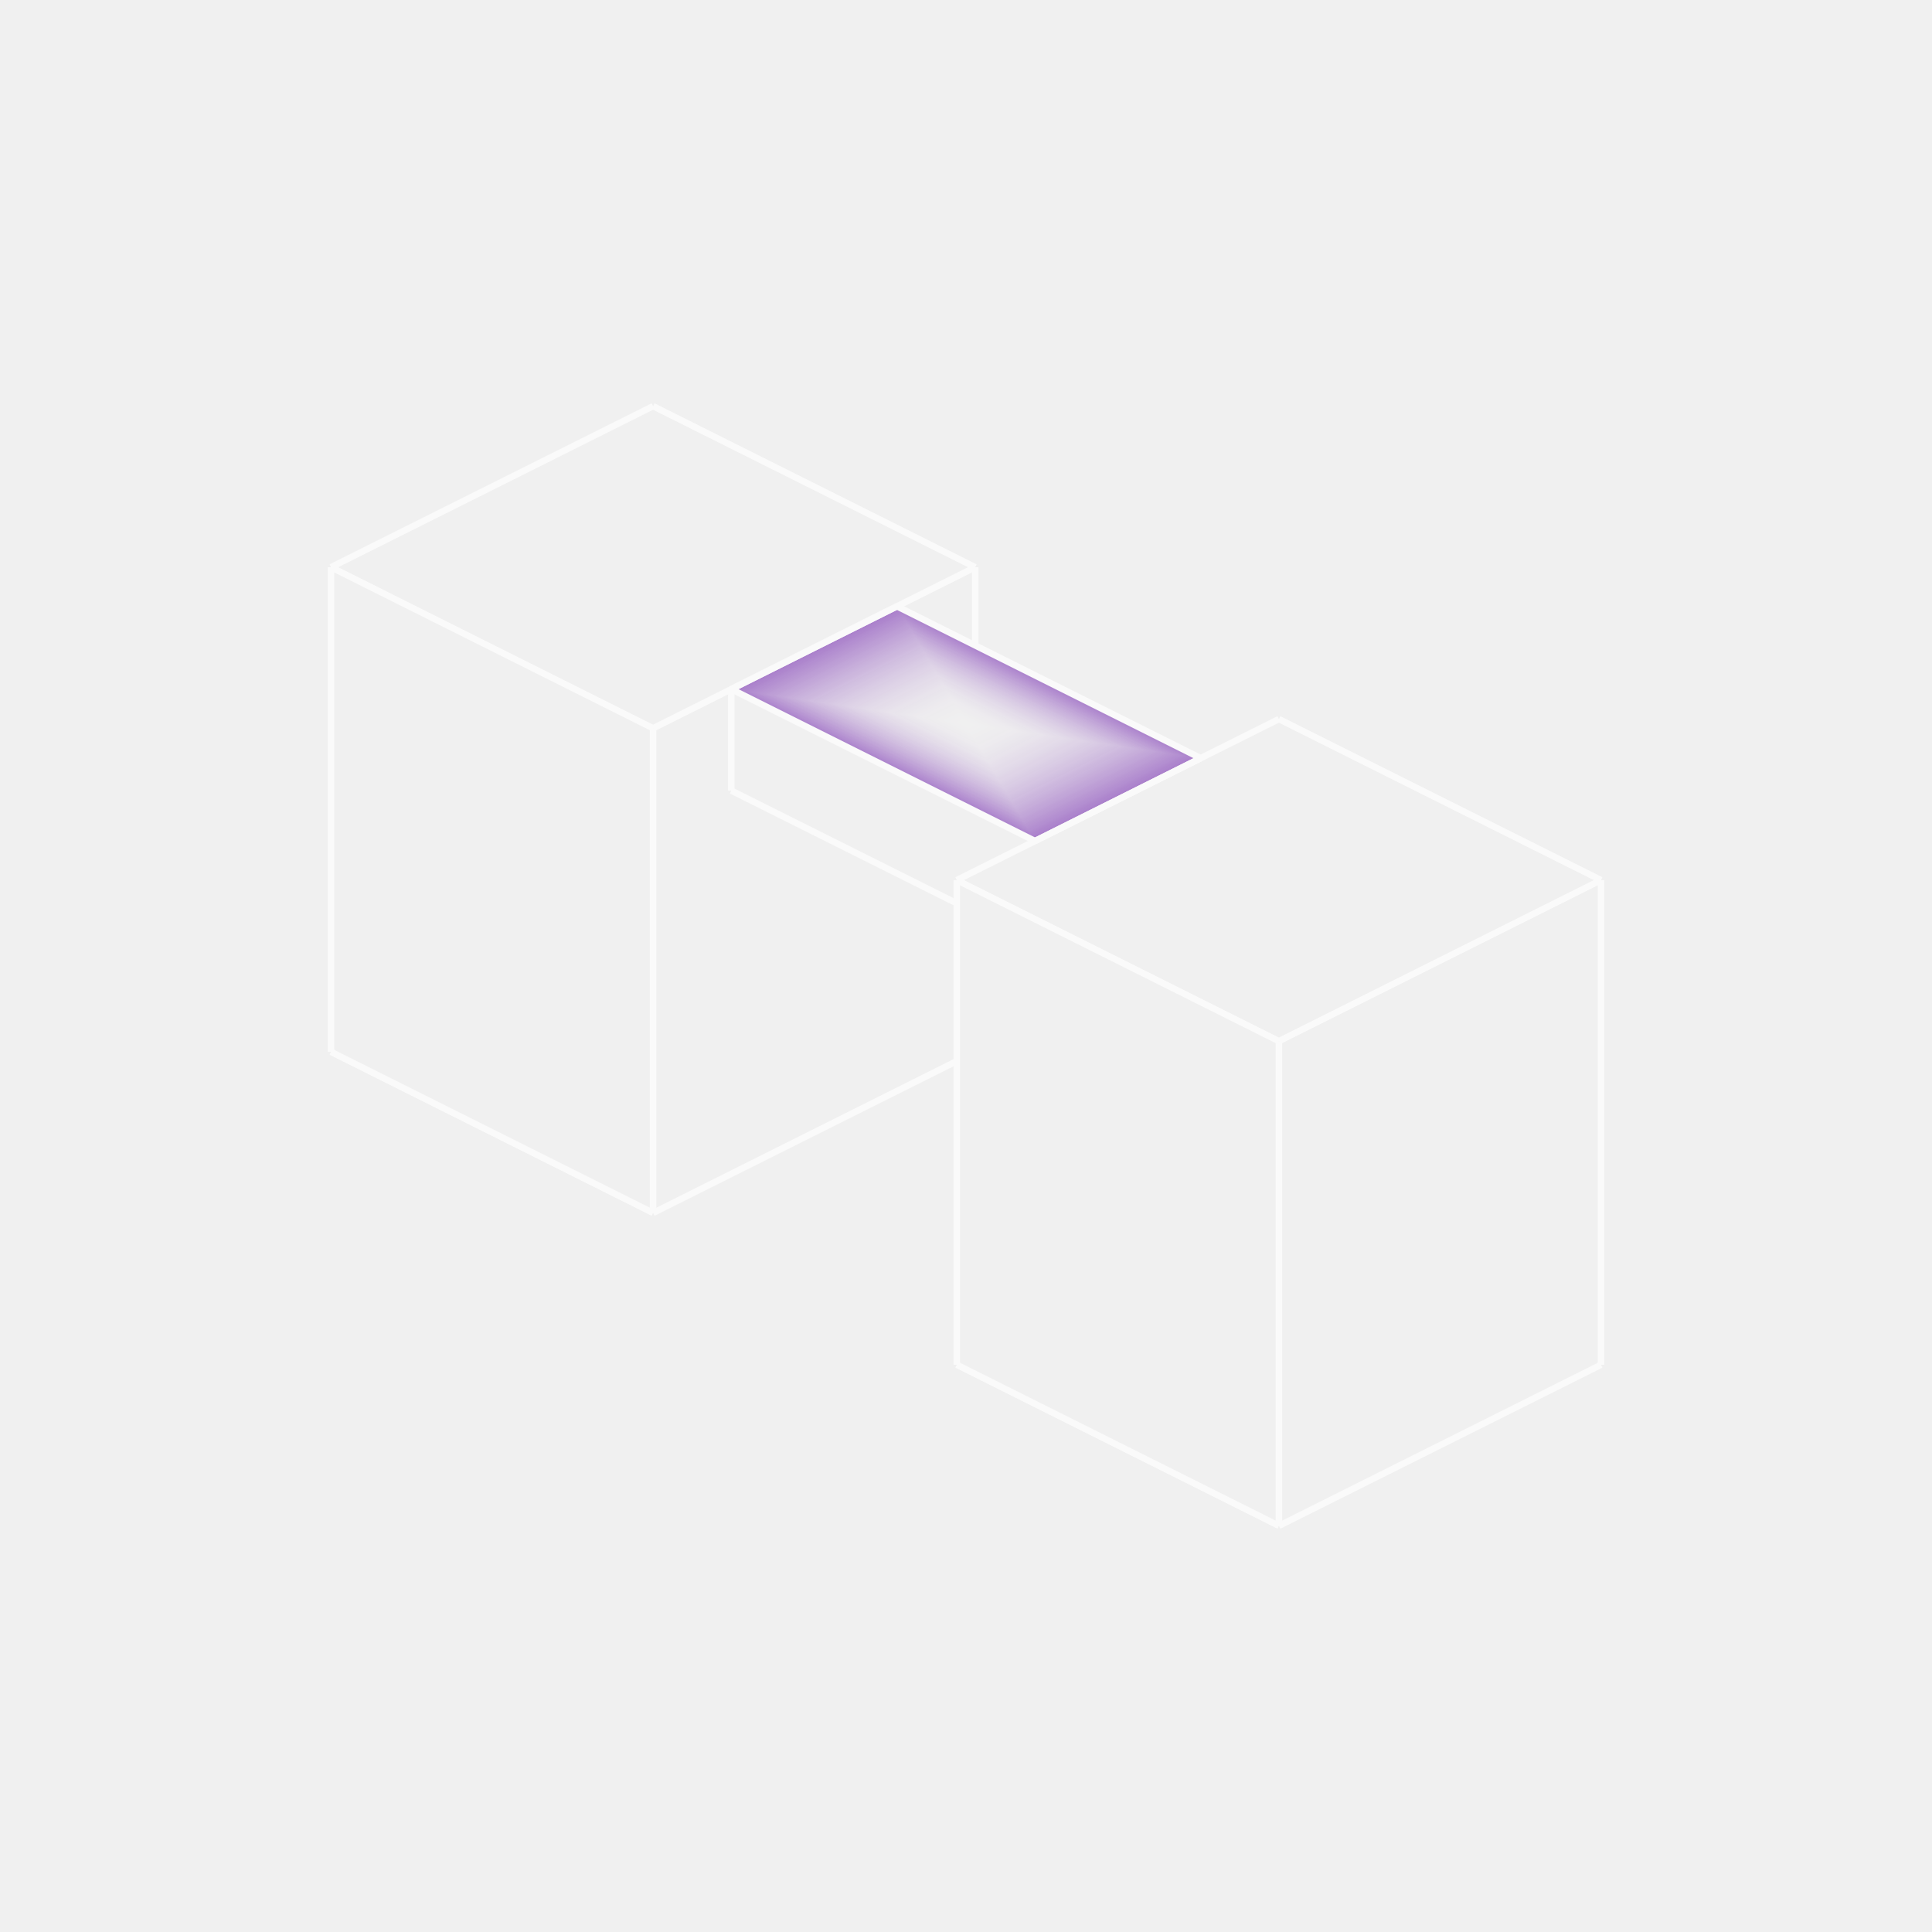
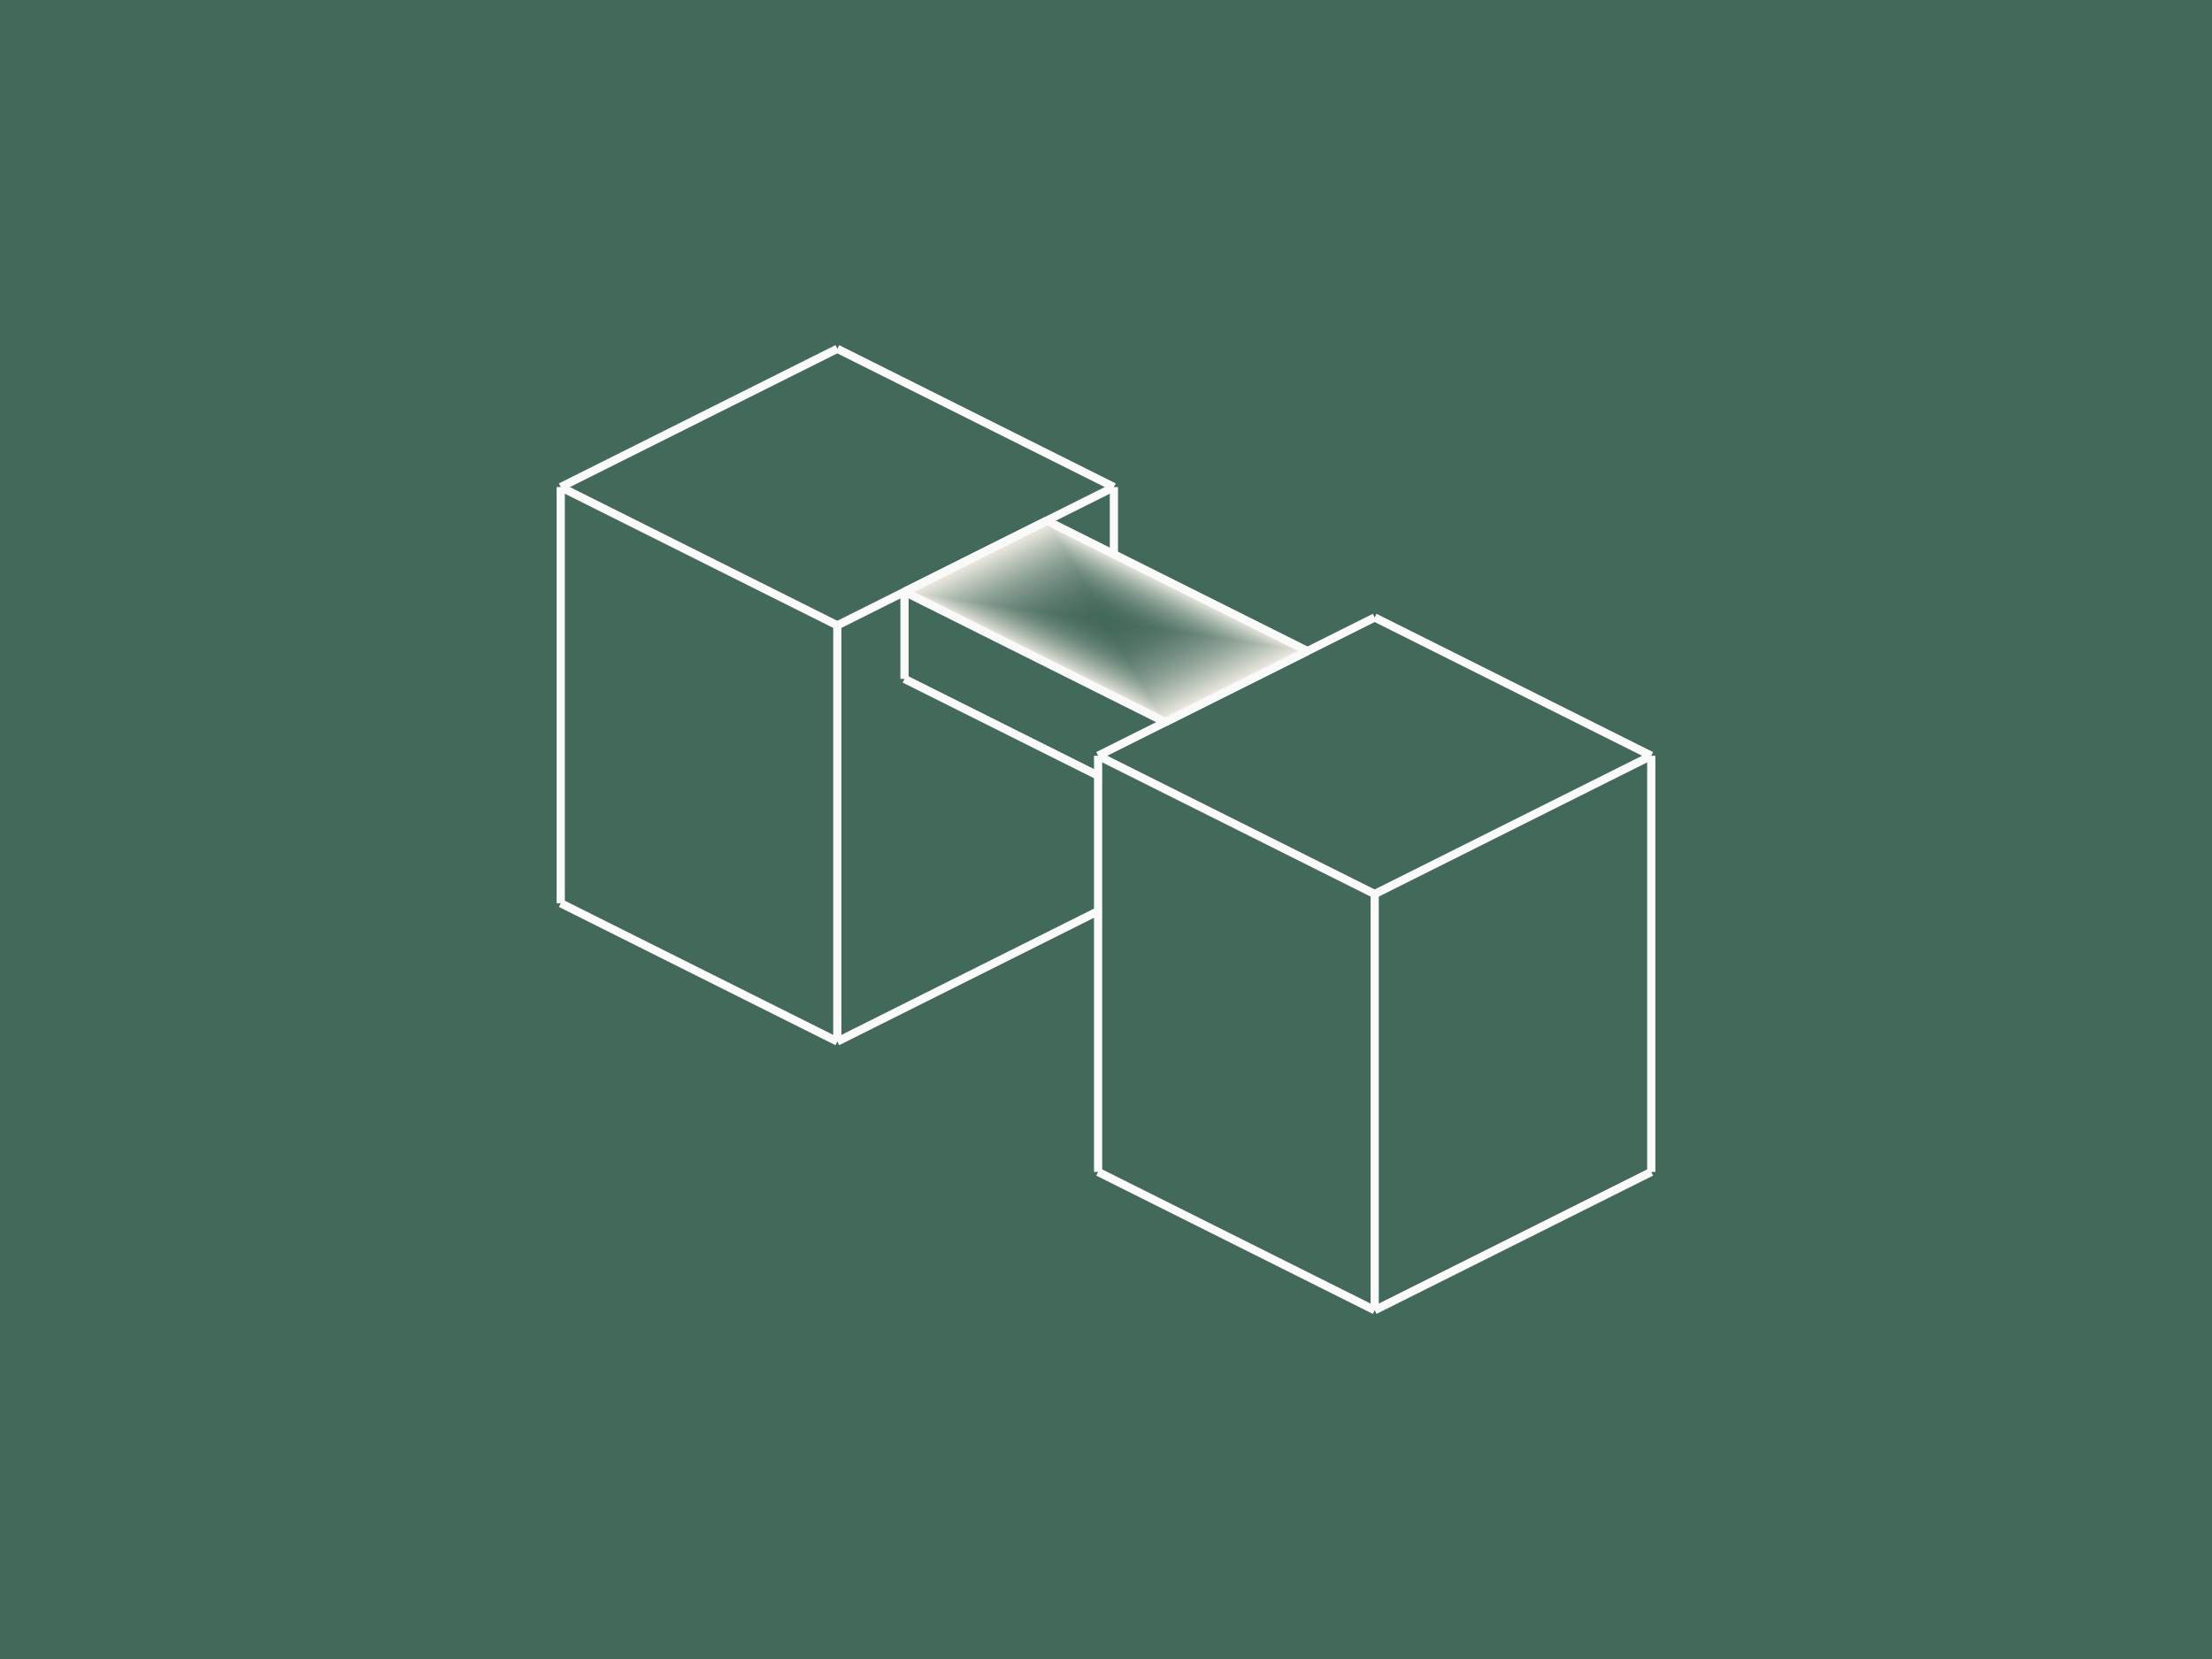
- <svg xmlns="http://www.w3.org/2000/svg" width="384" height="384" viewBox="0 0 384 384" data-projection="orthographic" data-hidden-runs="0" data-visible-runs="24">
-   <defs>
-     <mask id="iris-0" maskUnits="userSpaceOnUse" x="0" y="0" width="384" height="384" style="mask-type:luminance">
-       <path d="M178.281 120.514L145.357 136.976L205.719 167.157L238.643 150.694Z" fill="white" fill-rule="evenodd" />
-       <path d="M178.424 120.757L145.843 137.047L205.576 166.914L238.157 150.623Z" fill="rgb(250,250,250)" />
-       <path d="M178.567 121L146.329 137.119L205.433 166.671L237.671 150.552Z" fill="rgb(244,244,244)" />
-       <path d="M178.71 121.243L146.815 137.19L205.29 166.428L237.185 150.48Z" fill="rgb(239,239,239)" />
-       <path d="M178.853 121.485L147.301 137.262L205.147 166.185L236.699 150.409Z" fill="rgb(234,234,234)" />
-       <path d="M178.996 121.728L147.786 137.333L205.004 165.942L236.214 150.337Z" fill="rgb(229,229,229)" />
-       <path d="M179.139 121.971L148.272 137.405L204.861 165.699L235.728 150.266Z" fill="rgb(224,224,224)" />
-       <path d="M179.282 122.214L148.758 137.476L204.718 165.456L235.242 150.194Z" fill="rgb(219,219,219)" />
-       <path d="M179.425 122.457L149.244 137.548L204.575 165.213L234.756 150.123Z" fill="rgb(214,214,214)" />
-       <path d="M179.568 122.7L149.73 137.619L204.432 164.97L234.27 150.051Z" fill="rgb(209,209,209)" />
-       <path d="M179.711 122.943L150.216 137.69L204.289 164.727L233.784 149.98Z" fill="rgb(205,205,205)" />
-       <path d="M179.853 123.186L150.702 137.762L204.147 164.484L233.298 149.909Z" fill="rgb(200,200,200)" />
-       <path d="M179.996 123.429L151.187 137.833L204.004 164.241L232.813 149.837Z" fill="rgb(195,195,195)" />
-       <path d="M180.139 123.672L151.673 137.905L203.861 163.999L232.327 149.766Z" fill="rgb(191,191,191)" />
-       <path d="M180.282 123.915L152.159 137.976L203.718 163.756L231.841 149.694Z" fill="rgb(186,186,186)" />
-       <path d="M180.425 124.158L152.645 138.048L203.575 163.513L231.355 149.623Z" fill="rgb(182,182,182)" />
-       <path d="M180.568 124.401L153.131 138.119L203.432 163.27L230.869 149.551Z" fill="rgb(177,177,177)" />
-       <path d="M180.711 124.644L153.617 138.191L203.289 163.027L230.383 149.48Z" fill="rgb(173,173,173)" />
-       <path d="M180.854 124.887L154.103 138.262L203.146 162.784L229.897 149.408Z" fill="rgb(168,168,168)" />
-       <path d="M180.997 125.129L154.588 138.334L203.003 162.541L229.412 149.337Z" fill="rgb(164,164,164)" />
-       <path d="M181.14 125.372L155.074 138.405L202.86 162.298L228.926 149.265Z" fill="rgb(160,160,160)" />
-       <path d="M181.282 125.615L155.56 138.476L202.718 162.055L228.44 149.194Z" fill="rgb(156,156,156)" />
-       <path d="M181.425 125.858L156.046 138.548L202.575 161.812L227.954 149.123Z" fill="rgb(152,152,152)" />
-       <path d="M181.568 126.101L156.532 138.619L202.432 161.569L227.468 149.051Z" fill="rgb(147,147,147)" />
-       <path d="M181.711 126.344L157.018 138.691L202.289 161.326L226.982 148.98Z" fill="rgb(143,143,143)" />
-       <path d="M181.854 126.587L157.504 138.762L202.146 161.083L226.496 148.908Z" fill="rgb(139,139,139)" />
-       <path d="M181.997 126.83L157.99 138.834L202.003 160.84L226.01 148.837Z" fill="rgb(136,136,136)" />
-       <path d="M182.14 127.073L158.475 138.905L201.86 160.598L225.525 148.765Z" fill="rgb(132,132,132)" />
-       <path d="M182.283 127.316L158.961 138.977L201.717 160.355L225.039 148.694Z" fill="rgb(128,128,128)" />
-       <path d="M182.426 127.559L159.447 139.048L201.574 160.112L224.553 148.622Z" fill="rgb(124,124,124)" />
-       <path d="M182.569 127.802L159.933 139.119L201.431 159.869L224.067 148.551Z" fill="rgb(121,121,121)" />
-       <path d="M182.711 128.045L160.419 139.191L201.289 159.626L223.581 148.48Z" fill="rgb(117,117,117)" />
-       <path d="M182.854 128.288L160.905 139.262L201.146 159.383L223.095 148.408Z" fill="rgb(113,113,113)" />
-       <path d="M182.997 128.531L161.391 139.334L201.003 159.14L222.609 148.337Z" fill="rgb(110,110,110)" />
-       <path d="M183.14 128.773L161.876 139.405L200.86 158.897L222.124 148.265Z" fill="rgb(106,106,106)" />
-       <path d="M183.283 129.016L162.362 139.477L200.717 158.654L221.638 148.194Z" fill="rgb(103,103,103)" />
-       <path d="M183.426 129.259L162.848 139.548L200.574 158.411L221.152 148.122Z" fill="rgb(100,100,100)" />
-       <path d="M183.569 129.502L163.334 139.62L200.431 158.168L220.666 148.051Z" fill="rgb(96,96,96)" />
-       <path d="M183.712 129.745L163.82 139.691L200.288 157.925L220.18 147.979Z" fill="rgb(93,93,93)" />
-       <path d="M183.855 129.988L164.306 139.763L200.145 157.682L219.694 147.908Z" fill="rgb(90,90,90)" />
-       <path d="M183.998 130.231L164.792 139.834L200.002 157.439L219.208 147.836Z" fill="rgb(87,87,87)" />
-       <path d="M184.14 130.474L165.277 139.905L199.86 157.196L218.723 147.765Z" fill="rgb(84,84,84)" />
-       <path d="M184.283 130.717L165.763 139.977L199.717 156.954L218.237 147.694Z" fill="rgb(81,81,81)" />
-       <path d="M184.426 130.96L166.249 140.048L199.574 156.711L217.751 147.622Z" fill="rgb(78,78,78)" />
-       <path d="M184.569 131.203L166.735 140.12L199.431 156.468L217.265 147.551Z" fill="rgb(75,75,75)" />
-       <path d="M184.712 131.446L167.221 140.191L199.288 156.225L216.779 147.479Z" fill="rgb(72,72,72)" />
-       <path d="M184.855 131.689L167.707 140.263L199.145 155.982L216.293 147.408Z" fill="rgb(69,69,69)" />
-       <path d="M184.998 131.932L168.193 140.334L199.002 155.739L215.807 147.336Z" fill="rgb(66,66,66)" />
-       <path d="M185.141 132.174L168.679 140.406L198.859 155.496L215.321 147.265Z" fill="rgb(64,64,64)" />
-       <path d="M185.284 132.417L169.164 140.477L198.716 155.253L214.836 147.193Z" fill="rgb(61,61,61)" />
-       <path d="M185.427 132.66L169.65 140.548L198.573 155.01L214.35 147.122Z" fill="rgb(59,59,59)" />
-       <path d="M185.569 132.903L170.136 140.62L198.431 154.767L213.864 147.05Z" fill="rgb(56,56,56)" />
-       <path d="M185.712 133.146L170.622 140.691L198.288 154.524L213.378 146.979Z" fill="rgb(54,54,54)" />
-       <path d="M185.855 133.389L171.108 140.763L198.145 154.281L212.892 146.908Z" fill="rgb(51,51,51)" />
-       <path d="M185.998 133.632L171.594 140.834L198.002 154.038L212.406 146.836Z" fill="rgb(49,49,49)" />
-       <path d="M186.141 133.875L172.08 140.906L197.859 153.795L211.92 146.765Z" fill="rgb(47,47,47)" />
-       <path d="M186.284 134.118L172.565 140.977L197.716 153.552L211.435 146.693Z" fill="rgb(44,44,44)" />
-       <path d="M186.427 134.361L173.051 141.049L197.573 153.31L210.949 146.622Z" fill="rgb(42,42,42)" />
-       <path d="M186.57 134.604L173.537 141.12L197.43 153.067L210.463 146.55Z" fill="rgb(40,40,40)" />
-       <path d="M186.713 134.847L174.023 141.192L197.287 152.824L209.977 146.479Z" fill="rgb(38,38,38)" />
-       <path d="M186.856 135.09L174.509 141.263L197.144 152.581L209.491 146.407Z" fill="rgb(36,36,36)" />
-       <path d="M186.998 135.333L174.995 141.334L197.002 152.338L209.005 146.336Z" fill="rgb(34,34,34)" />
-       <path d="M187.141 135.576L175.481 141.406L196.859 152.095L208.519 146.265Z" fill="rgb(32,32,32)" />
-       <path d="M187.284 135.818L175.966 141.477L196.716 151.852L208.034 146.193Z" fill="rgb(30,30,30)" />
-       <path d="M187.427 136.061L176.452 141.549L196.573 151.609L207.548 146.122Z" fill="rgb(28,28,28)" />
-       <path d="M187.57 136.304L176.938 141.62L196.43 151.366L207.062 146.05Z" fill="rgb(27,27,27)" />
-       <path d="M187.713 136.547L177.424 141.692L196.287 151.123L206.576 145.979Z" fill="rgb(25,25,25)" />
-       <path d="M187.856 136.79L177.91 141.763L196.144 150.88L206.09 145.907Z" fill="rgb(23,23,23)" />
-       <path d="M187.999 137.033L178.396 141.835L196.001 150.637L205.604 145.836Z" fill="rgb(22,22,22)" />
-       <path d="M188.142 137.276L178.882 141.906L195.858 150.394L205.118 145.764Z" fill="rgb(20,20,20)" />
-       <path d="M188.285 137.519L179.368 141.978L195.715 150.151L204.632 145.693Z" fill="rgb(19,19,19)" />
-       <path d="M188.427 137.762L179.853 142.049L195.573 149.909L204.147 145.621Z" fill="rgb(17,17,17)" />
-       <path d="M188.57 138.005L180.339 142.12L195.43 149.666L203.661 145.55Z" fill="rgb(16,16,16)" />
-       <path d="M188.713 138.248L180.825 142.192L195.287 149.423L203.175 145.479Z" fill="rgb(15,15,15)" />
-       <path d="M188.856 138.491L181.311 142.263L195.144 149.18L202.689 145.407Z" fill="rgb(13,13,13)" />
-       <path d="M188.999 138.734L181.797 142.335L195.001 148.937L202.203 145.336Z" fill="rgb(12,12,12)" />
-       <path d="M189.142 138.977L182.283 142.406L194.858 148.694L201.717 145.264Z" fill="rgb(11,11,11)" />
-       <path d="M189.285 139.22L182.769 142.478L194.715 148.451L201.231 145.193Z" fill="rgb(10,10,10)" />
-       <path d="M189.428 139.462L183.254 142.549L194.572 148.208L200.746 145.121Z" fill="rgb(9,9,9)" />
-       <path d="M189.571 139.705L183.74 142.621L194.429 147.965L200.26 145.05Z" fill="rgb(8,8,8)" />
-       <path d="M189.714 139.948L184.226 142.692L194.286 147.722L199.774 144.978Z" fill="rgb(7,7,7)" />
-       <path d="M189.856 140.191L184.712 142.763L194.144 147.479L199.288 144.907Z" fill="rgb(6,6,6)" />
-       <path d="M189.999 140.434L185.198 142.835L194.001 147.236L198.802 144.836Z" fill="rgb(5,5,5)" />
-       <path d="M190.142 140.677L185.684 142.906L193.858 146.993L198.316 144.764Z" fill="rgb(5,5,5)" />
-       <path d="M190.285 140.92L186.17 142.978L193.715 146.75L197.83 144.693Z" fill="rgb(4,4,4)" />
-       <path d="M190.428 141.163L186.655 143.049L193.572 146.507L197.345 144.621Z" fill="rgb(3,3,3)" />
-       <path d="M190.571 141.406L187.141 143.121L193.429 146.265L196.859 144.55Z" fill="rgb(3,3,3)" />
-       <path d="M190.714 141.649L187.627 143.192L193.286 146.022L196.373 144.478Z" fill="rgb(2,2,2)" />
-       <path d="M190.857 141.892L188.113 143.264L193.143 145.779L195.887 144.407Z" fill="rgb(2,2,2)" />
-       <path d="M191 142.135L188.599 143.335L193 145.536L195.401 144.335Z" fill="rgb(1,1,1)" />
-       <path d="M191.143 142.378L189.085 143.407L192.857 145.293L194.915 144.264Z" fill="rgb(1,1,1)" />
-       <path d="M191.285 142.621L189.571 143.478L192.715 145.05L194.429 144.192Z" fill="rgb(1,1,1)" />
-       <path d="M191.428 142.863L190.057 143.549L192.572 144.807L193.943 144.121Z" fill="rgb(0,0,0)" />
-       <path d="M191.571 143.106L190.542 143.621L192.429 144.564L193.458 144.05Z" fill="rgb(0,0,0)" />
-       <path d="M191.714 143.349L191.028 143.692L192.286 144.321L192.972 143.978Z" fill="rgb(0,0,0)" />
-       <path d="M191.857 143.592L191.514 143.764L192.143 144.078L192.486 143.907Z" fill="rgb(0,0,0)" />
-       <path d="M192 143.835L192 143.835L192 143.835L192 143.835Z" fill="rgb(0,0,0)" />
-     </mask>
-   </defs>
-   <path d="M178.281 120.514L145.357 136.976L205.719 167.157L238.643 150.694Z" fill="#A77BCA" fill-rule="evenodd" mask="url(#iris-0)" />
-   <g fill="none" stroke="#FAFAFA" stroke-linejoin="miter" stroke-linecap="butt">
-     <g opacity="0.35" />
-     <g>
-       <path d="M190.095 210.937L129.809 241.079" stroke-width="1.28" />
-       <path d="M129.809 241.079L65.79 209.07" stroke-width="1.28" />
-       <path d="M129.809 80.73L193.829 112.74" stroke-width="1.28" />
-       <path d="M193.829 112.74L193.829 128.296" stroke-width="1.28" />
-       <path d="M193.829 112.74L129.809 144.75" stroke-width="1.28" />
-       <path d="M129.809 144.75L129.809 241.079" stroke-width="1.28" />
-       <path d="M129.809 144.75L65.79 112.74" stroke-width="1.28" />
-       <path d="M65.79 112.74L65.79 209.07" stroke-width="1.28" />
-       <path d="M65.79 112.74L129.809 80.73" stroke-width="1.28" />
-       <path d="M318.21 271.26L254.191 303.27" stroke-width="1.28" />
-       <path d="M254.191 303.27L190.171 271.26" stroke-width="1.28" />
-       <path d="M254.191 142.921L318.21 174.93" stroke-width="1.28" />
-       <path d="M318.21 174.93L318.21 271.26" stroke-width="1.28" />
-       <path d="M318.21 174.93L254.191 206.94" stroke-width="1.28" />
-       <path d="M254.191 206.94L254.191 303.27" stroke-width="1.28" />
-       <path d="M254.191 206.94L190.171 174.93" stroke-width="1.28" />
-       <path d="M190.171 174.93L190.171 271.26" stroke-width="1.28" />
-       <path d="M190.171 174.93L254.191 142.921" stroke-width="1.28" />
-       <path d="M190.228 179.573L145.357 157.138" stroke-width="1.28" />
-       <path d="M178.281 120.514L238.643 150.694" stroke-width="1.28" />
-       <path d="M238.643 150.694L205.719 167.157" stroke-width="1.28" />
-       <path d="M205.719 167.157L145.357 136.976" stroke-width="1.28" />
-       <path d="M145.357 136.976L145.357 157.138" stroke-width="1.28" />
-       <path d="M145.357 136.976L178.281 120.514" stroke-width="1.28" />
+ <svg xmlns="http://www.w3.org/2000/svg" width="3072" height="2304" viewBox="0 0 512 384">
+   <rect width="512" height="384" fill="#43695B" />
+   <svg x="64" y="0" width="384" height="384" viewBox="0 0 384 384">
+     <defs>
+       <mask id="iris-0" maskUnits="userSpaceOnUse" x="0" y="0" width="384" height="384" style="mask-type:luminance">
+         <path d="M178.281 120.514L145.357 136.976L205.719 167.157L238.643 150.694Z" fill="white" fill-rule="evenodd" />
+         <path d="M178.424 120.757L145.843 137.047L205.576 166.914L238.157 150.623Z" fill="rgb(250,250,250)" />
+         <path d="M178.567 121L146.329 137.119L205.433 166.671L237.671 150.552Z" fill="rgb(244,244,244)" />
+         <path d="M178.71 121.243L146.815 137.19L205.29 166.428L237.185 150.48Z" fill="rgb(239,239,239)" />
+         <path d="M178.853 121.485L147.301 137.262L205.147 166.185L236.699 150.409Z" fill="rgb(234,234,234)" />
+         <path d="M178.996 121.728L147.786 137.333L205.004 165.942L236.214 150.337Z" fill="rgb(229,229,229)" />
+         <path d="M179.139 121.971L148.272 137.405L204.861 165.699L235.728 150.266Z" fill="rgb(224,224,224)" />
+         <path d="M179.282 122.214L148.758 137.476L204.718 165.456L235.242 150.194Z" fill="rgb(219,219,219)" />
+         <path d="M179.425 122.457L149.244 137.548L204.575 165.213L234.756 150.123Z" fill="rgb(214,214,214)" />
+         <path d="M179.568 122.7L149.73 137.619L204.432 164.97L234.27 150.051Z" fill="rgb(209,209,209)" />
+         <path d="M179.711 122.943L150.216 137.69L204.289 164.727L233.784 149.98Z" fill="rgb(205,205,205)" />
+         <path d="M179.853 123.186L150.702 137.762L204.147 164.484L233.298 149.909Z" fill="rgb(200,200,200)" />
+         <path d="M179.996 123.429L151.187 137.833L204.004 164.241L232.813 149.837Z" fill="rgb(195,195,195)" />
+         <path d="M180.139 123.672L151.673 137.905L203.861 163.999L232.327 149.766Z" fill="rgb(191,191,191)" />
+         <path d="M180.282 123.915L152.159 137.976L203.718 163.756L231.841 149.694Z" fill="rgb(186,186,186)" />
+         <path d="M180.425 124.158L152.645 138.048L203.575 163.513L231.355 149.623Z" fill="rgb(182,182,182)" />
+         <path d="M180.568 124.401L153.131 138.119L203.432 163.27L230.869 149.551Z" fill="rgb(177,177,177)" />
+         <path d="M180.711 124.644L153.617 138.191L203.289 163.027L230.383 149.48Z" fill="rgb(173,173,173)" />
+         <path d="M180.854 124.887L154.103 138.262L203.146 162.784L229.897 149.408Z" fill="rgb(168,168,168)" />
+         <path d="M180.997 125.129L154.588 138.334L203.003 162.541L229.412 149.337Z" fill="rgb(164,164,164)" />
+         <path d="M181.14 125.372L155.074 138.405L202.86 162.298L228.926 149.265Z" fill="rgb(160,160,160)" />
+         <path d="M181.282 125.615L155.56 138.476L202.718 162.055L228.44 149.194Z" fill="rgb(156,156,156)" />
+         <path d="M181.425 125.858L156.046 138.548L202.575 161.812L227.954 149.123Z" fill="rgb(152,152,152)" />
+         <path d="M181.568 126.101L156.532 138.619L202.432 161.569L227.468 149.051Z" fill="rgb(147,147,147)" />
+         <path d="M181.711 126.344L157.018 138.691L202.289 161.326L226.982 148.98Z" fill="rgb(143,143,143)" />
+         <path d="M181.854 126.587L157.504 138.762L202.146 161.083L226.496 148.908Z" fill="rgb(139,139,139)" />
+         <path d="M181.997 126.83L157.99 138.834L202.003 160.84L226.01 148.837Z" fill="rgb(136,136,136)" />
+         <path d="M182.14 127.073L158.475 138.905L201.86 160.598L225.525 148.765Z" fill="rgb(132,132,132)" />
+         <path d="M182.283 127.316L158.961 138.977L201.717 160.355L225.039 148.694Z" fill="rgb(128,128,128)" />
+         <path d="M182.426 127.559L159.447 139.048L201.574 160.112L224.553 148.622Z" fill="rgb(124,124,124)" />
+         <path d="M182.569 127.802L159.933 139.119L201.431 159.869L224.067 148.551Z" fill="rgb(121,121,121)" />
+         <path d="M182.711 128.045L160.419 139.191L201.289 159.626L223.581 148.48Z" fill="rgb(117,117,117)" />
+         <path d="M182.854 128.288L160.905 139.262L201.146 159.383L223.095 148.408Z" fill="rgb(113,113,113)" />
+         <path d="M182.997 128.531L161.391 139.334L201.003 159.14L222.609 148.337Z" fill="rgb(110,110,110)" />
+         <path d="M183.14 128.773L161.876 139.405L200.86 158.897L222.124 148.265Z" fill="rgb(106,106,106)" />
+         <path d="M183.283 129.016L162.362 139.477L200.717 158.654L221.638 148.194Z" fill="rgb(103,103,103)" />
+         <path d="M183.426 129.259L162.848 139.548L200.574 158.411L221.152 148.122Z" fill="rgb(100,100,100)" />
+         <path d="M183.569 129.502L163.334 139.62L200.431 158.168L220.666 148.051Z" fill="rgb(96,96,96)" />
+         <path d="M183.712 129.745L163.82 139.691L200.288 157.925L220.18 147.979Z" fill="rgb(93,93,93)" />
+         <path d="M183.855 129.988L164.306 139.763L200.145 157.682L219.694 147.908Z" fill="rgb(90,90,90)" />
+         <path d="M183.998 130.231L164.792 139.834L200.002 157.439L219.208 147.836Z" fill="rgb(87,87,87)" />
+         <path d="M184.14 130.474L165.277 139.905L199.86 157.196L218.723 147.765Z" fill="rgb(84,84,84)" />
+         <path d="M184.283 130.717L165.763 139.977L199.717 156.954L218.237 147.694Z" fill="rgb(81,81,81)" />
+         <path d="M184.426 130.96L166.249 140.048L199.574 156.711L217.751 147.622Z" fill="rgb(78,78,78)" />
+         <path d="M184.569 131.203L166.735 140.12L199.431 156.468L217.265 147.551Z" fill="rgb(75,75,75)" />
+         <path d="M184.712 131.446L167.221 140.191L199.288 156.225L216.779 147.479Z" fill="rgb(72,72,72)" />
+         <path d="M184.855 131.689L167.707 140.263L199.145 155.982L216.293 147.408Z" fill="rgb(69,69,69)" />
+         <path d="M184.998 131.932L168.193 140.334L199.002 155.739L215.807 147.336Z" fill="rgb(66,66,66)" />
+         <path d="M185.141 132.174L168.679 140.406L198.859 155.496L215.321 147.265Z" fill="rgb(64,64,64)" />
+         <path d="M185.284 132.417L169.164 140.477L198.716 155.253L214.836 147.193Z" fill="rgb(61,61,61)" />
+         <path d="M185.427 132.66L169.65 140.548L198.573 155.01L214.35 147.122Z" fill="rgb(59,59,59)" />
+         <path d="M185.569 132.903L170.136 140.62L198.431 154.767L213.864 147.05Z" fill="rgb(56,56,56)" />
+         <path d="M185.712 133.146L170.622 140.691L198.288 154.524L213.378 146.979Z" fill="rgb(54,54,54)" />
+         <path d="M185.855 133.389L171.108 140.763L198.145 154.281L212.892 146.908Z" fill="rgb(51,51,51)" />
+         <path d="M185.998 133.632L171.594 140.834L198.002 154.038L212.406 146.836Z" fill="rgb(49,49,49)" />
+         <path d="M186.141 133.875L172.08 140.906L197.859 153.795L211.92 146.765Z" fill="rgb(47,47,47)" />
+         <path d="M186.284 134.118L172.565 140.977L197.716 153.552L211.435 146.693Z" fill="rgb(44,44,44)" />
+         <path d="M186.427 134.361L173.051 141.049L197.573 153.31L210.949 146.622Z" fill="rgb(42,42,42)" />
+         <path d="M186.57 134.604L173.537 141.12L197.43 153.067L210.463 146.55Z" fill="rgb(40,40,40)" />
+         <path d="M186.713 134.847L174.023 141.192L197.287 152.824L209.977 146.479Z" fill="rgb(38,38,38)" />
+         <path d="M186.856 135.09L174.509 141.263L197.144 152.581L209.491 146.407Z" fill="rgb(36,36,36)" />
+         <path d="M186.998 135.333L174.995 141.334L197.002 152.338L209.005 146.336Z" fill="rgb(34,34,34)" />
+         <path d="M187.141 135.576L175.481 141.406L196.859 152.095L208.519 146.265Z" fill="rgb(32,32,32)" />
+         <path d="M187.284 135.818L175.966 141.477L196.716 151.852L208.034 146.193Z" fill="rgb(30,30,30)" />
+         <path d="M187.427 136.061L176.452 141.549L196.573 151.609L207.548 146.122Z" fill="rgb(28,28,28)" />
+         <path d="M187.57 136.304L176.938 141.62L196.43 151.366L207.062 146.05Z" fill="rgb(27,27,27)" />
+         <path d="M187.713 136.547L177.424 141.692L196.287 151.123L206.576 145.979Z" fill="rgb(25,25,25)" />
+         <path d="M187.856 136.79L177.91 141.763L196.144 150.88L206.09 145.907Z" fill="rgb(23,23,23)" />
+         <path d="M187.999 137.033L178.396 141.835L196.001 150.637L205.604 145.836Z" fill="rgb(22,22,22)" />
+         <path d="M188.142 137.276L178.882 141.906L195.858 150.394L205.118 145.764Z" fill="rgb(20,20,20)" />
+         <path d="M188.285 137.519L179.368 141.978L195.715 150.151L204.632 145.693Z" fill="rgb(19,19,19)" />
+         <path d="M188.427 137.762L179.853 142.049L195.573 149.909L204.147 145.621Z" fill="rgb(17,17,17)" />
+         <path d="M188.57 138.005L180.339 142.12L195.43 149.666L203.661 145.55Z" fill="rgb(16,16,16)" />
+         <path d="M188.713 138.248L180.825 142.192L195.287 149.423L203.175 145.479Z" fill="rgb(15,15,15)" />
+         <path d="M188.856 138.491L181.311 142.263L195.144 149.18L202.689 145.407Z" fill="rgb(13,13,13)" />
+         <path d="M188.999 138.734L181.797 142.335L195.001 148.937L202.203 145.336Z" fill="rgb(12,12,12)" />
+         <path d="M189.142 138.977L182.283 142.406L194.858 148.694L201.717 145.264Z" fill="rgb(11,11,11)" />
+         <path d="M189.285 139.22L182.769 142.478L194.715 148.451L201.231 145.193Z" fill="rgb(10,10,10)" />
+         <path d="M189.428 139.462L183.254 142.549L194.572 148.208L200.746 145.121Z" fill="rgb(9,9,9)" />
+         <path d="M189.571 139.705L183.74 142.621L194.429 147.965L200.26 145.05Z" fill="rgb(8,8,8)" />
+         <path d="M189.714 139.948L184.226 142.692L194.286 147.722L199.774 144.978Z" fill="rgb(7,7,7)" />
+         <path d="M189.856 140.191L184.712 142.763L194.144 147.479L199.288 144.907Z" fill="rgb(6,6,6)" />
+         <path d="M189.999 140.434L185.198 142.835L194.001 147.236L198.802 144.836Z" fill="rgb(5,5,5)" />
+         <path d="M190.142 140.677L185.684 142.906L193.858 146.993L198.316 144.764Z" fill="rgb(5,5,5)" />
+         <path d="M190.285 140.92L186.17 142.978L193.715 146.75L197.83 144.693Z" fill="rgb(4,4,4)" />
+         <path d="M190.428 141.163L186.655 143.049L193.572 146.507L197.345 144.621Z" fill="rgb(3,3,3)" />
+         <path d="M190.571 141.406L187.141 143.121L193.429 146.265L196.859 144.55Z" fill="rgb(3,3,3)" />
+         <path d="M190.714 141.649L187.627 143.192L193.286 146.022L196.373 144.478Z" fill="rgb(2,2,2)" />
+         <path d="M190.857 141.892L188.113 143.264L193.143 145.779L195.887 144.407Z" fill="rgb(2,2,2)" />
+         <path d="M191 142.135L188.599 143.335L193 145.536L195.401 144.335Z" fill="rgb(1,1,1)" />
+         <path d="M191.143 142.378L189.085 143.407L192.857 145.293L194.915 144.264Z" fill="rgb(1,1,1)" />
+         <path d="M191.285 142.621L189.571 143.478L192.715 145.05L194.429 144.192Z" fill="rgb(1,1,1)" />
+         <path d="M191.428 142.863L190.057 143.549L192.572 144.807L193.943 144.121Z" fill="rgb(0,0,0)" />
+         <path d="M191.571 143.106L190.542 143.621L192.429 144.564L193.458 144.05Z" fill="rgb(0,0,0)" />
+         <path d="M191.714 143.349L191.028 143.692L192.286 144.321L192.972 143.978Z" fill="rgb(0,0,0)" />
+         <path d="M191.857 143.592L191.514 143.764L192.143 144.078L192.486 143.907Z" fill="rgb(0,0,0)" />
+         <path d="M192 143.835L192 143.835L192 143.835L192 143.835Z" fill="rgb(0,0,0)" />
+       </mask>
+     </defs>
+     <path d="M178.281 120.514L145.357 136.976L205.719 167.157L238.643 150.694Z" fill="#F6F1E8" fill-rule="evenodd" mask="url(#iris-0)" />
+     <g fill="none" stroke="#FAFAFA" stroke-linejoin="miter" stroke-linecap="butt">
+       <g opacity="0.35" />
+       <g>
+         <path d="M190.095 210.937L129.809 241.079" stroke-width="1.9" />
+         <path d="M129.809 241.079L65.79 209.07" stroke-width="1.9" />
+         <path d="M129.809 80.73L193.829 112.74" stroke-width="1.9" />
+         <path d="M193.829 112.74L193.829 128.296" stroke-width="1.9" />
+         <path d="M193.829 112.74L129.809 144.75" stroke-width="1.9" />
+         <path d="M129.809 144.75L129.809 241.079" stroke-width="1.9" />
+         <path d="M129.809 144.75L65.79 112.74" stroke-width="1.9" />
+         <path d="M65.79 112.74L65.79 209.07" stroke-width="1.9" />
+         <path d="M65.79 112.74L129.809 80.73" stroke-width="1.9" />
+         <path d="M318.21 271.26L254.191 303.27" stroke-width="1.9" />
+         <path d="M254.191 303.27L190.171 271.26" stroke-width="1.9" />
+         <path d="M254.191 142.921L318.21 174.93" stroke-width="1.9" />
+         <path d="M318.21 174.93L318.21 271.26" stroke-width="1.9" />
+         <path d="M318.21 174.93L254.191 206.94" stroke-width="1.9" />
+         <path d="M254.191 206.94L254.191 303.27" stroke-width="1.9" />
+         <path d="M254.191 206.94L190.171 174.93" stroke-width="1.9" />
+         <path d="M190.171 174.93L190.171 271.26" stroke-width="1.9" />
+         <path d="M190.171 174.93L254.191 142.921" stroke-width="1.9" />
+         <path d="M190.228 179.573L145.357 157.138" stroke-width="1.9" />
+         <path d="M178.281 120.514L238.643 150.694" stroke-width="1.9" />
+         <path d="M238.643 150.694L205.719 167.157" stroke-width="1.9" />
+         <path d="M205.719 167.157L145.357 136.976" stroke-width="1.9" />
+         <path d="M145.357 136.976L145.357 157.138" stroke-width="1.9" />
+         <path d="M145.357 136.976L178.281 120.514" stroke-width="1.9" />
+       </g>
+       <g />
    </g>
-     <g />
-   </g>
+   </svg>
</svg>
